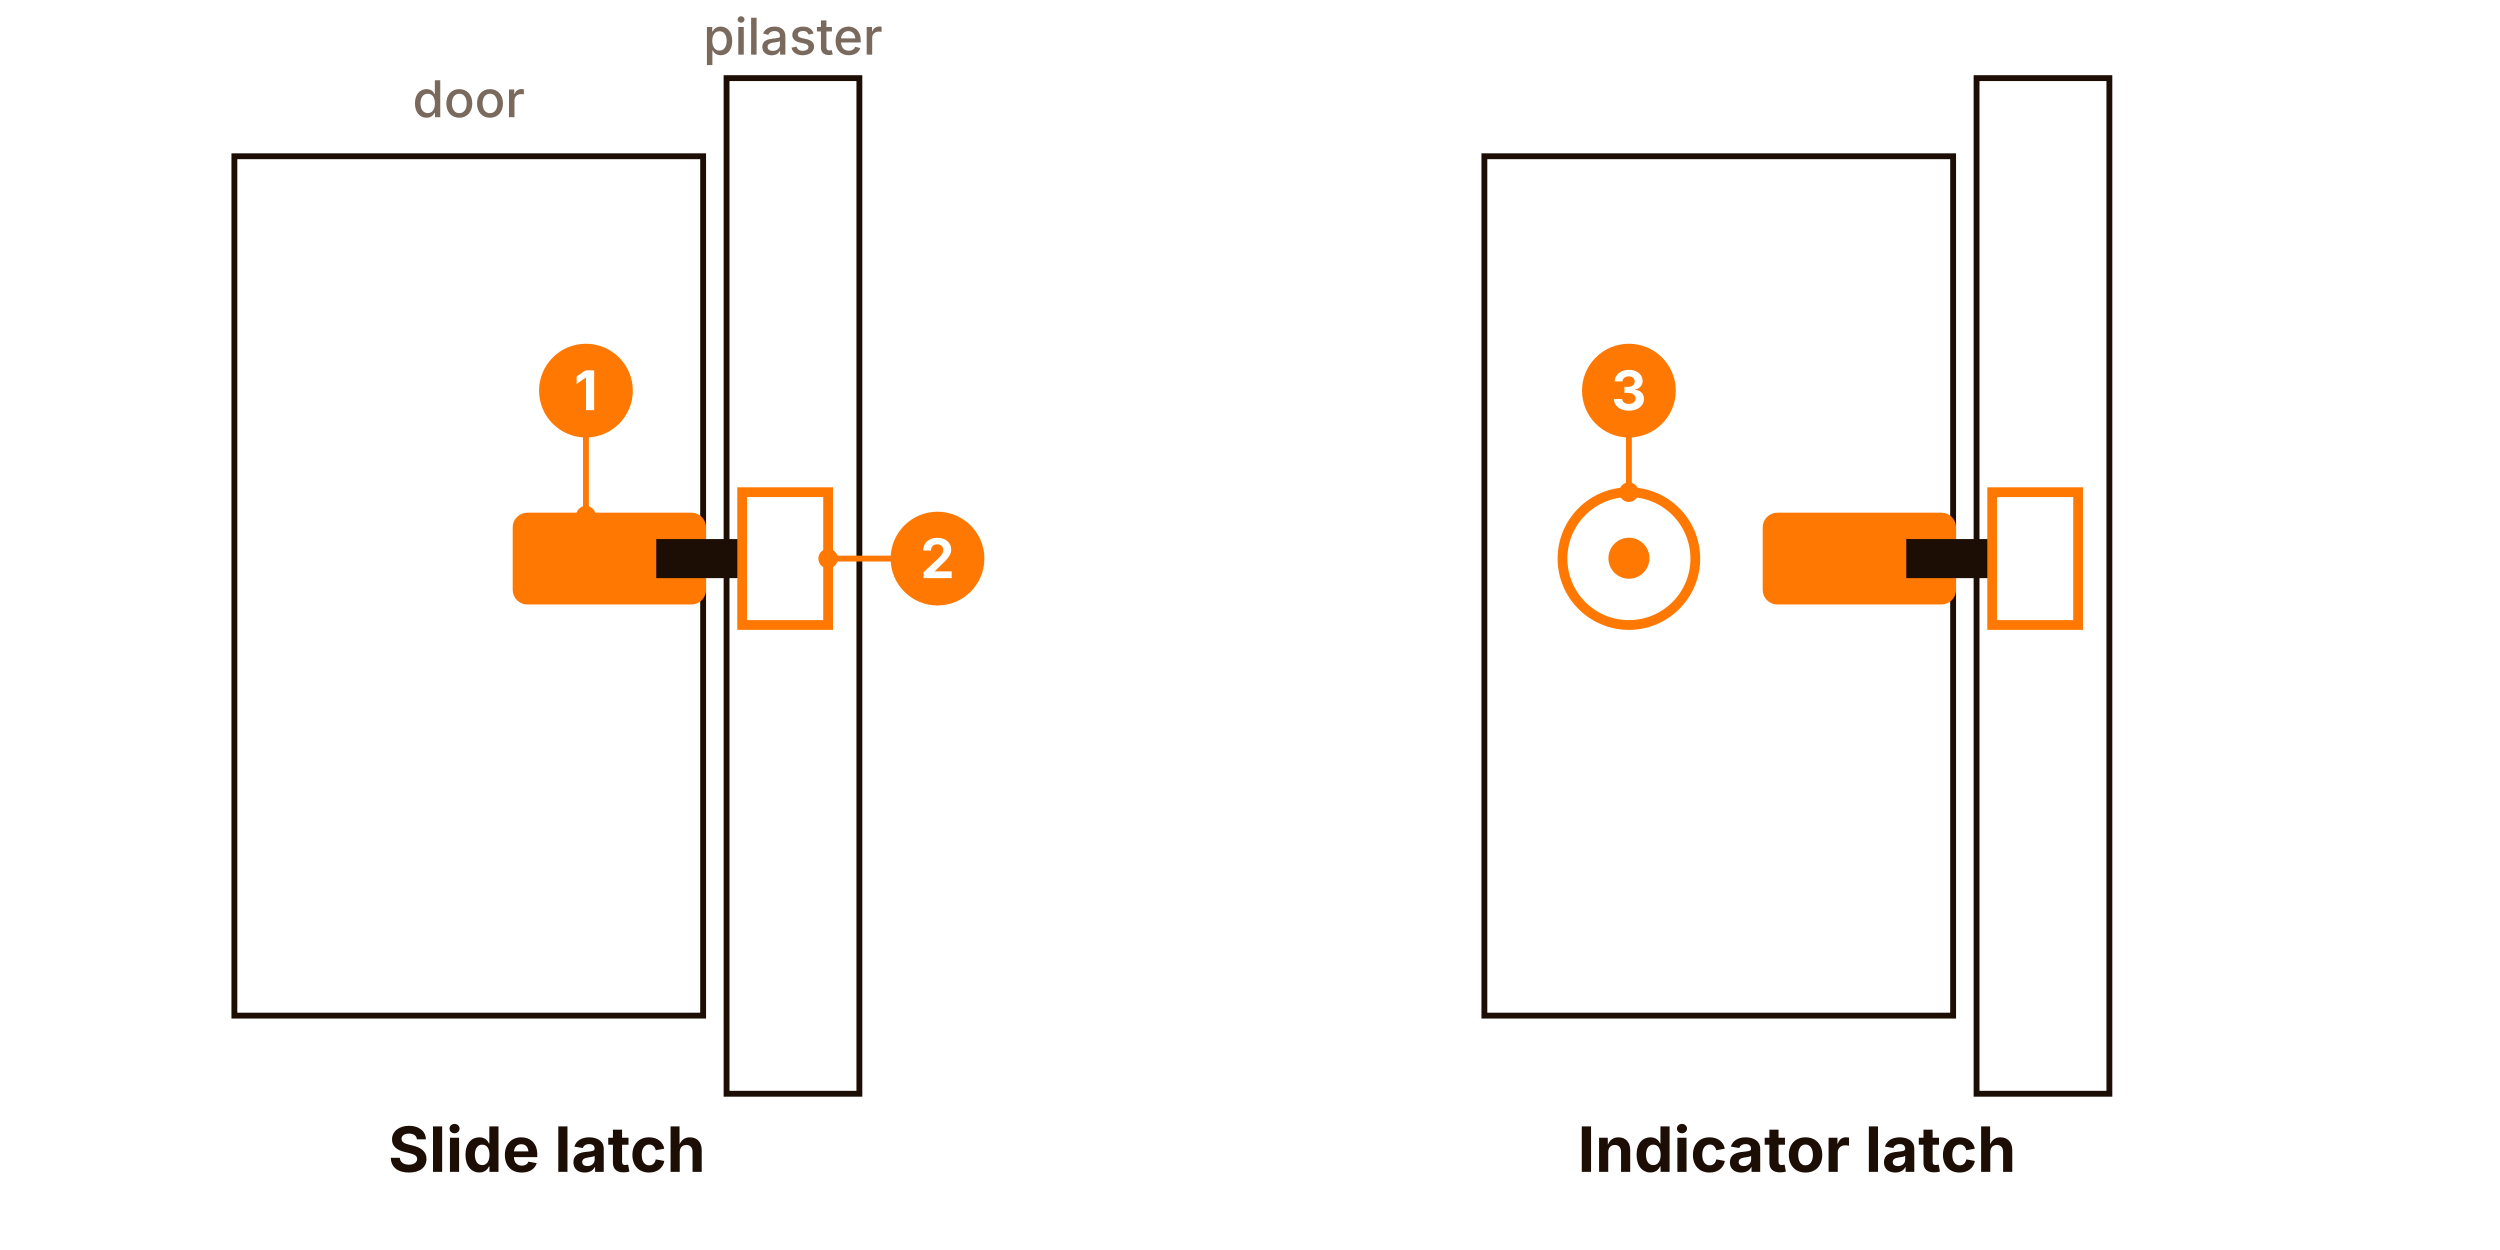
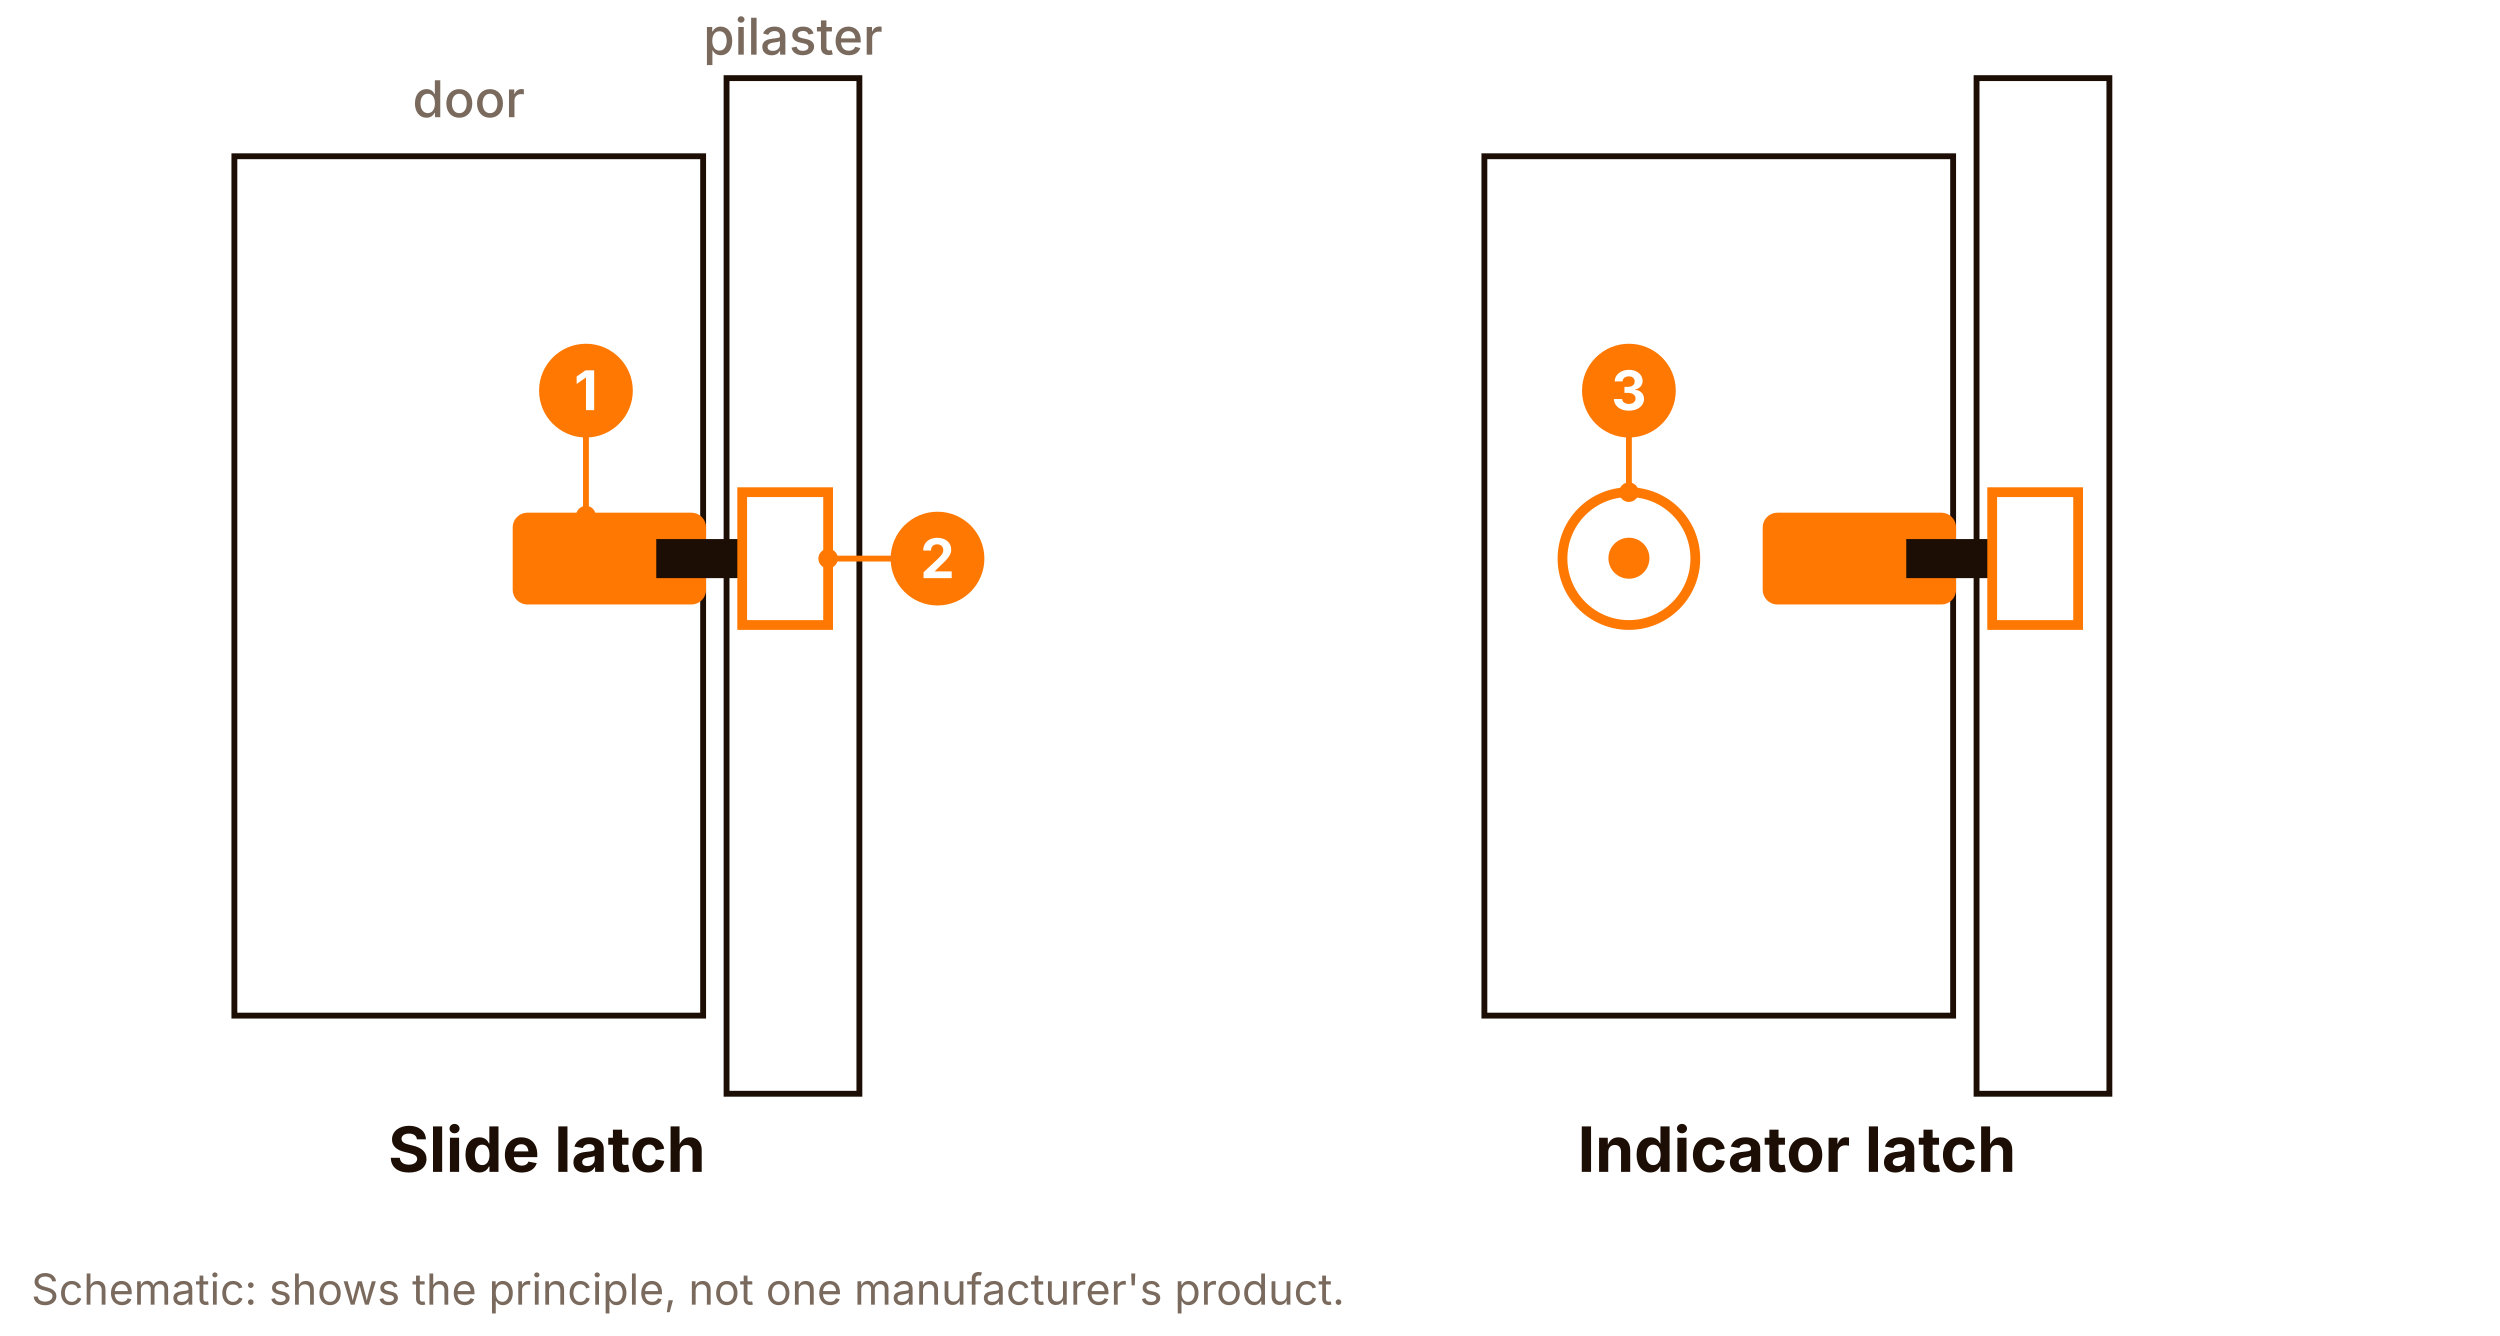
- <svg xmlns="http://www.w3.org/2000/svg" viewBox="0 0 640 320" width="640" height="320" role="img" aria-labelledby="t-latch-keeper d-latch-keeper" font-family="Inter, ui-sans-serif, system-ui, sans-serif">
+ <svg xmlns="http://www.w3.org/2000/svg" viewBox="0 0 640 342" width="640" height="342" role="img" aria-labelledby="t-latch-keeper d-latch-keeper" font-family="Inter, ui-sans-serif, system-ui, sans-serif">
  <defs>
    <pattern id="hatch-latch-keeper" width="8" height="8" patternUnits="userSpaceOnUse" patternTransform="rotate(45)">
      <rect width="8" height="8" fill="#f2f0ec" />
      <line x1="0" y1="0" x2="0" y2="8" stroke="#cfc7bc" stroke-width="1.5" />
    </pattern>
    <marker id="tick-latch-keeper" viewBox="0 0 10 10" refX="5" refY="5" markerWidth="8" markerHeight="8" orient="auto">
      <path d="M2 8 L8 2" stroke="#7a6a5e" stroke-width="1.5" />
    </marker>
  </defs>
-   <rect width="640" height="320" fill="#ffffff" />
+   <rect width="640" height="342" fill="#ffffff" />
  <rect x="60" y="40" width="120" height="220" fill="#ffffff" stroke="#1c0e05" stroke-width="1.5" />
  <rect x="186" y="20" width="34" height="260" fill="#ffffff" stroke="#1c0e05" stroke-width="1.5" />
  <rect x="132" y="132" width="48" height="22" fill="#fe7802" stroke="#fe7802" stroke-width="1.5" rx="3" />
  <rect x="168" y="138" width="30" height="10" fill="#1c0e05" stroke="none" stroke-width="1.5" />
  <rect x="190" y="126" width="22" height="34" fill="#ffffff" stroke="#fe7802" stroke-width="2.5" />
  <text x="140" y="300" font-size="16" font-weight="700" fill="#1c0e05" text-anchor="middle">Slide latch</text>
  <rect x="380" y="40" width="120" height="220" fill="#ffffff" stroke="#1c0e05" stroke-width="1.5" />
  <rect x="506" y="20" width="34" height="260" fill="#ffffff" stroke="#1c0e05" stroke-width="1.5" />
  <rect x="452" y="132" width="48" height="22" fill="#fe7802" stroke="#fe7802" stroke-width="1.5" rx="3" />
  <rect x="488" y="138" width="30" height="10" fill="#1c0e05" stroke="none" stroke-width="1.5" />
  <rect x="510" y="126" width="22" height="34" fill="#ffffff" stroke="#fe7802" stroke-width="2.5" />
  <rect x="400" y="126" width="34" height="34" fill="#ffffff" stroke="#fe7802" stroke-width="2.5" rx="17" />
  <text x="417" y="148" font-size="14" font-weight="500" fill="#fe7802" text-anchor="middle">●</text>
  <text x="460" y="300" font-size="16" font-weight="700" fill="#1c0e05" text-anchor="middle">Indicator latch</text>
  <line x1="150" y1="100" x2="150" y2="132" stroke="#fe7802" stroke-width="1.5" />
  <circle cx="150" cy="132" r="2.5" fill="#fe7802" />
  <circle cx="150" cy="100" r="12" fill="#fe7802" />
  <text x="150" y="105" font-size="14" font-weight="700" fill="#fff" text-anchor="middle">1</text>
  <line x1="240" y1="143" x2="212" y2="143" stroke="#fe7802" stroke-width="1.5" />
  <circle cx="212" cy="143" r="2.5" fill="#fe7802" />
  <circle cx="240" cy="143" r="12" fill="#fe7802" />
  <text x="240" y="148" font-size="14" font-weight="700" fill="#fff" text-anchor="middle">2</text>
  <line x1="417" y1="100" x2="417" y2="126" stroke="#fe7802" stroke-width="1.5" />
  <circle cx="417" cy="126" r="2.5" fill="#fe7802" />
  <circle cx="417" cy="100" r="12" fill="#fe7802" />
  <text x="417" y="105" font-size="14" font-weight="700" fill="#fff" text-anchor="middle">3</text>
  <text x="120" y="30" font-size="13" font-weight="500" fill="#7a6a5e" text-anchor="middle">door</text>
  <text x="203" y="14" font-size="13" font-weight="500" fill="#7a6a5e" text-anchor="middle">pilaster</text>
+   <text x="8" y="334" font-size="11" fill="#7a6a5e">Schematic: shows the principle, not one manufacturer's product.</text>
</svg>
